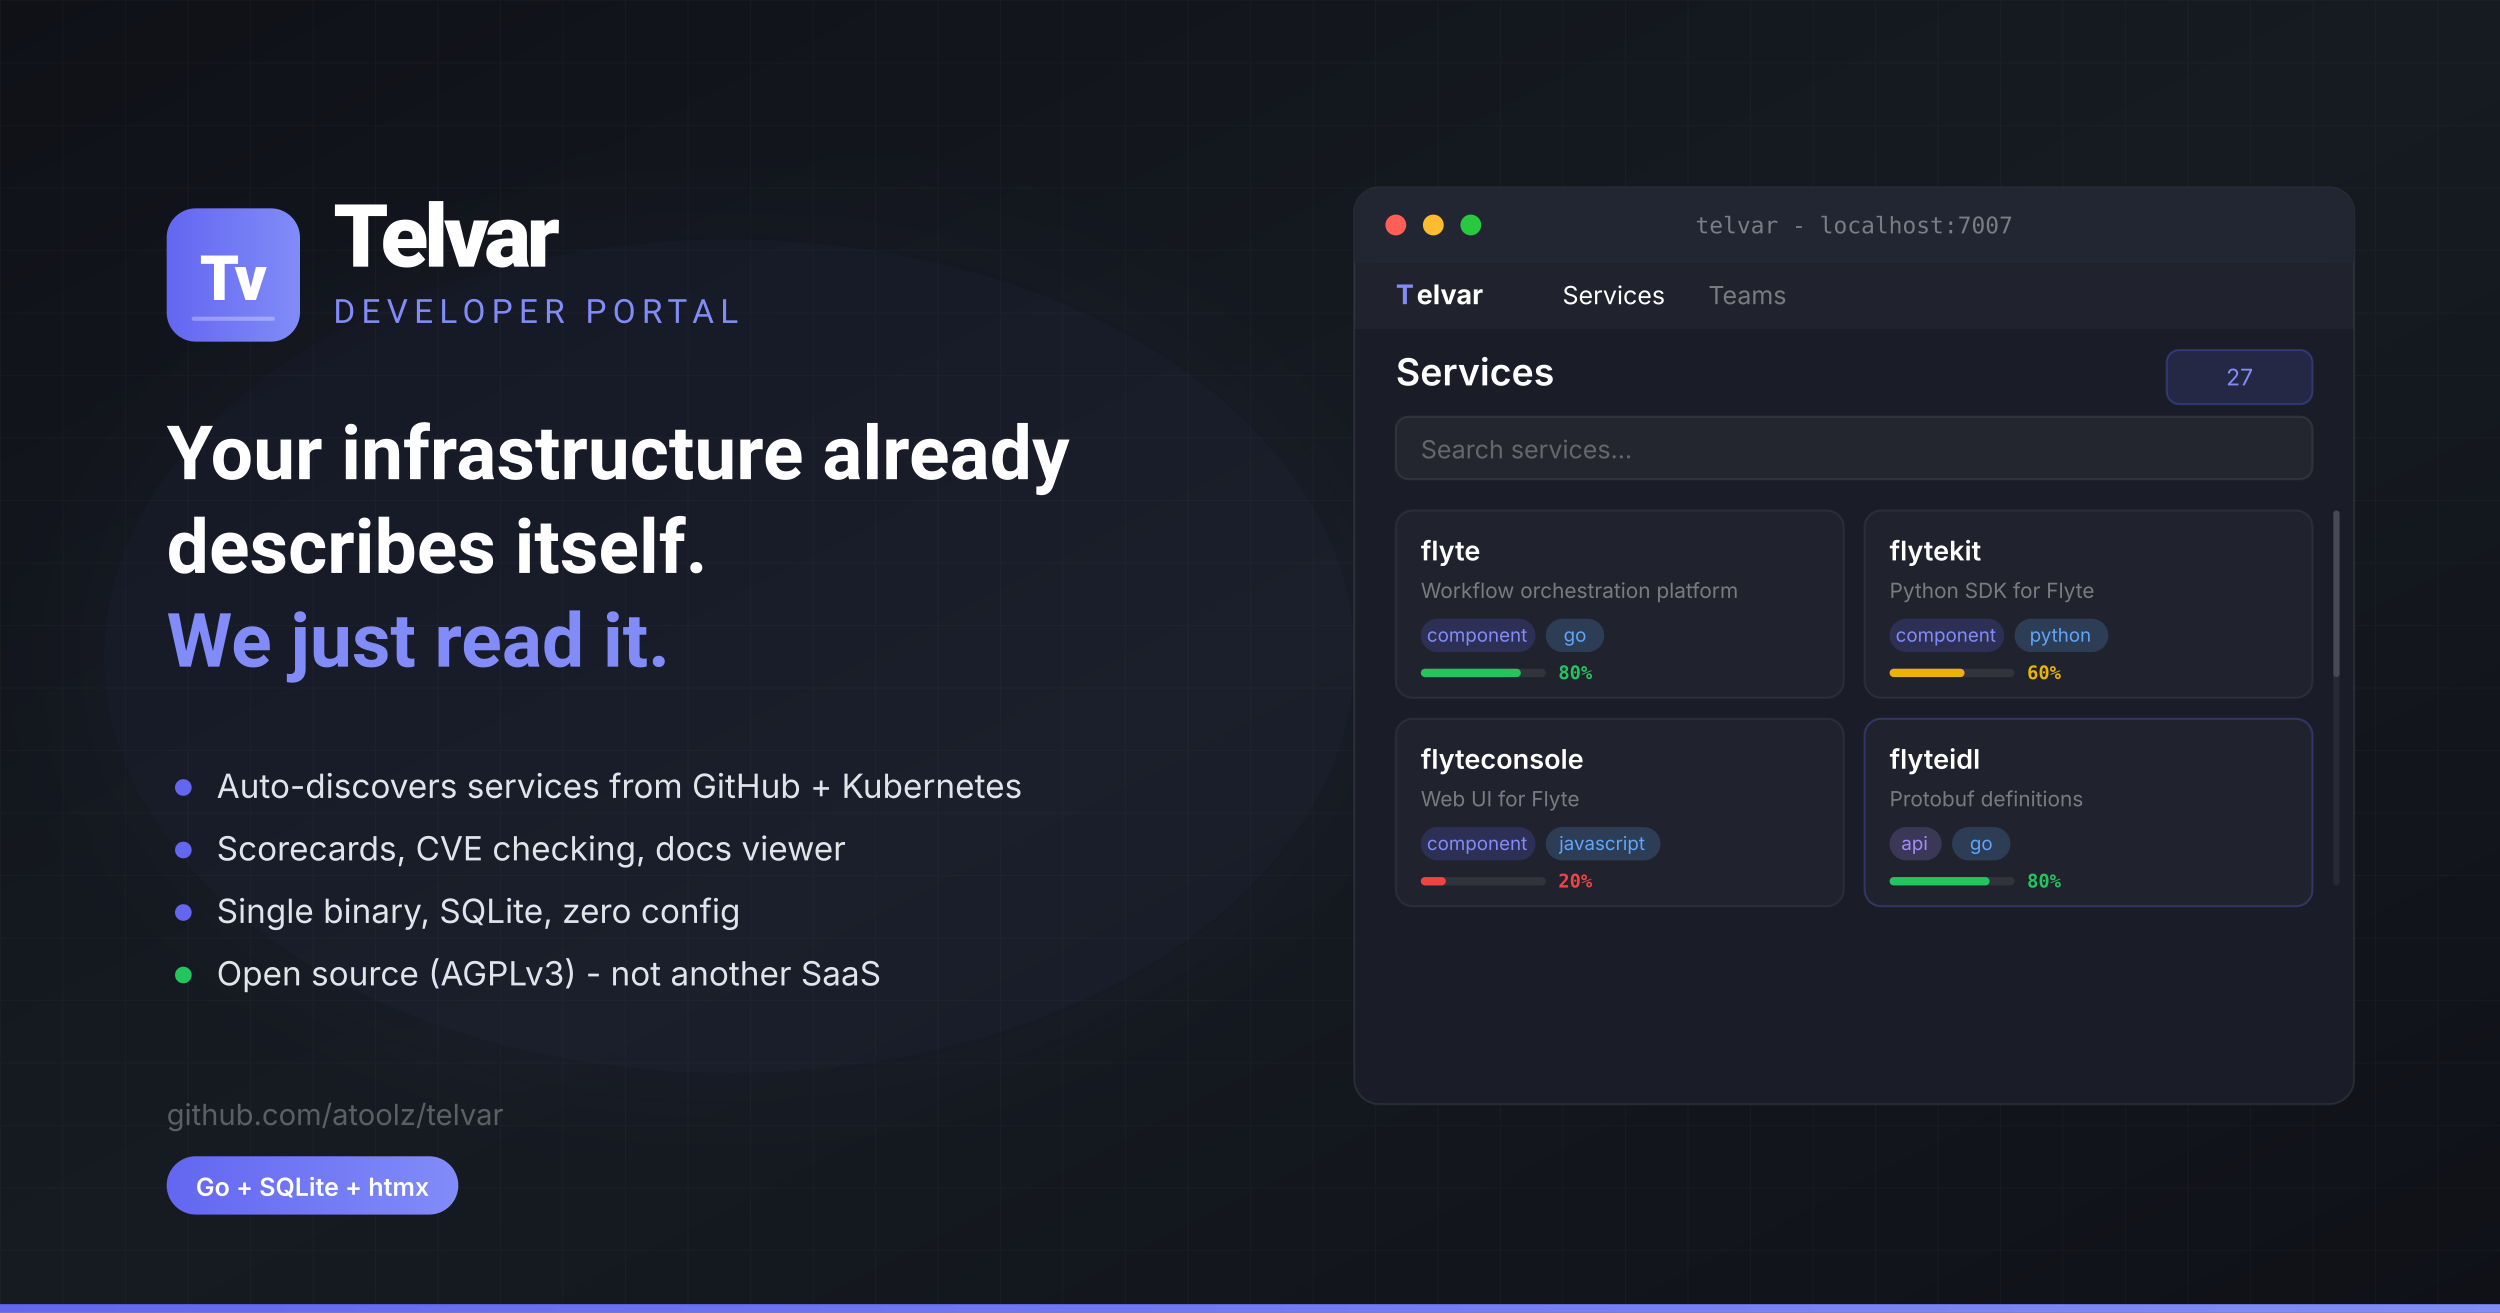
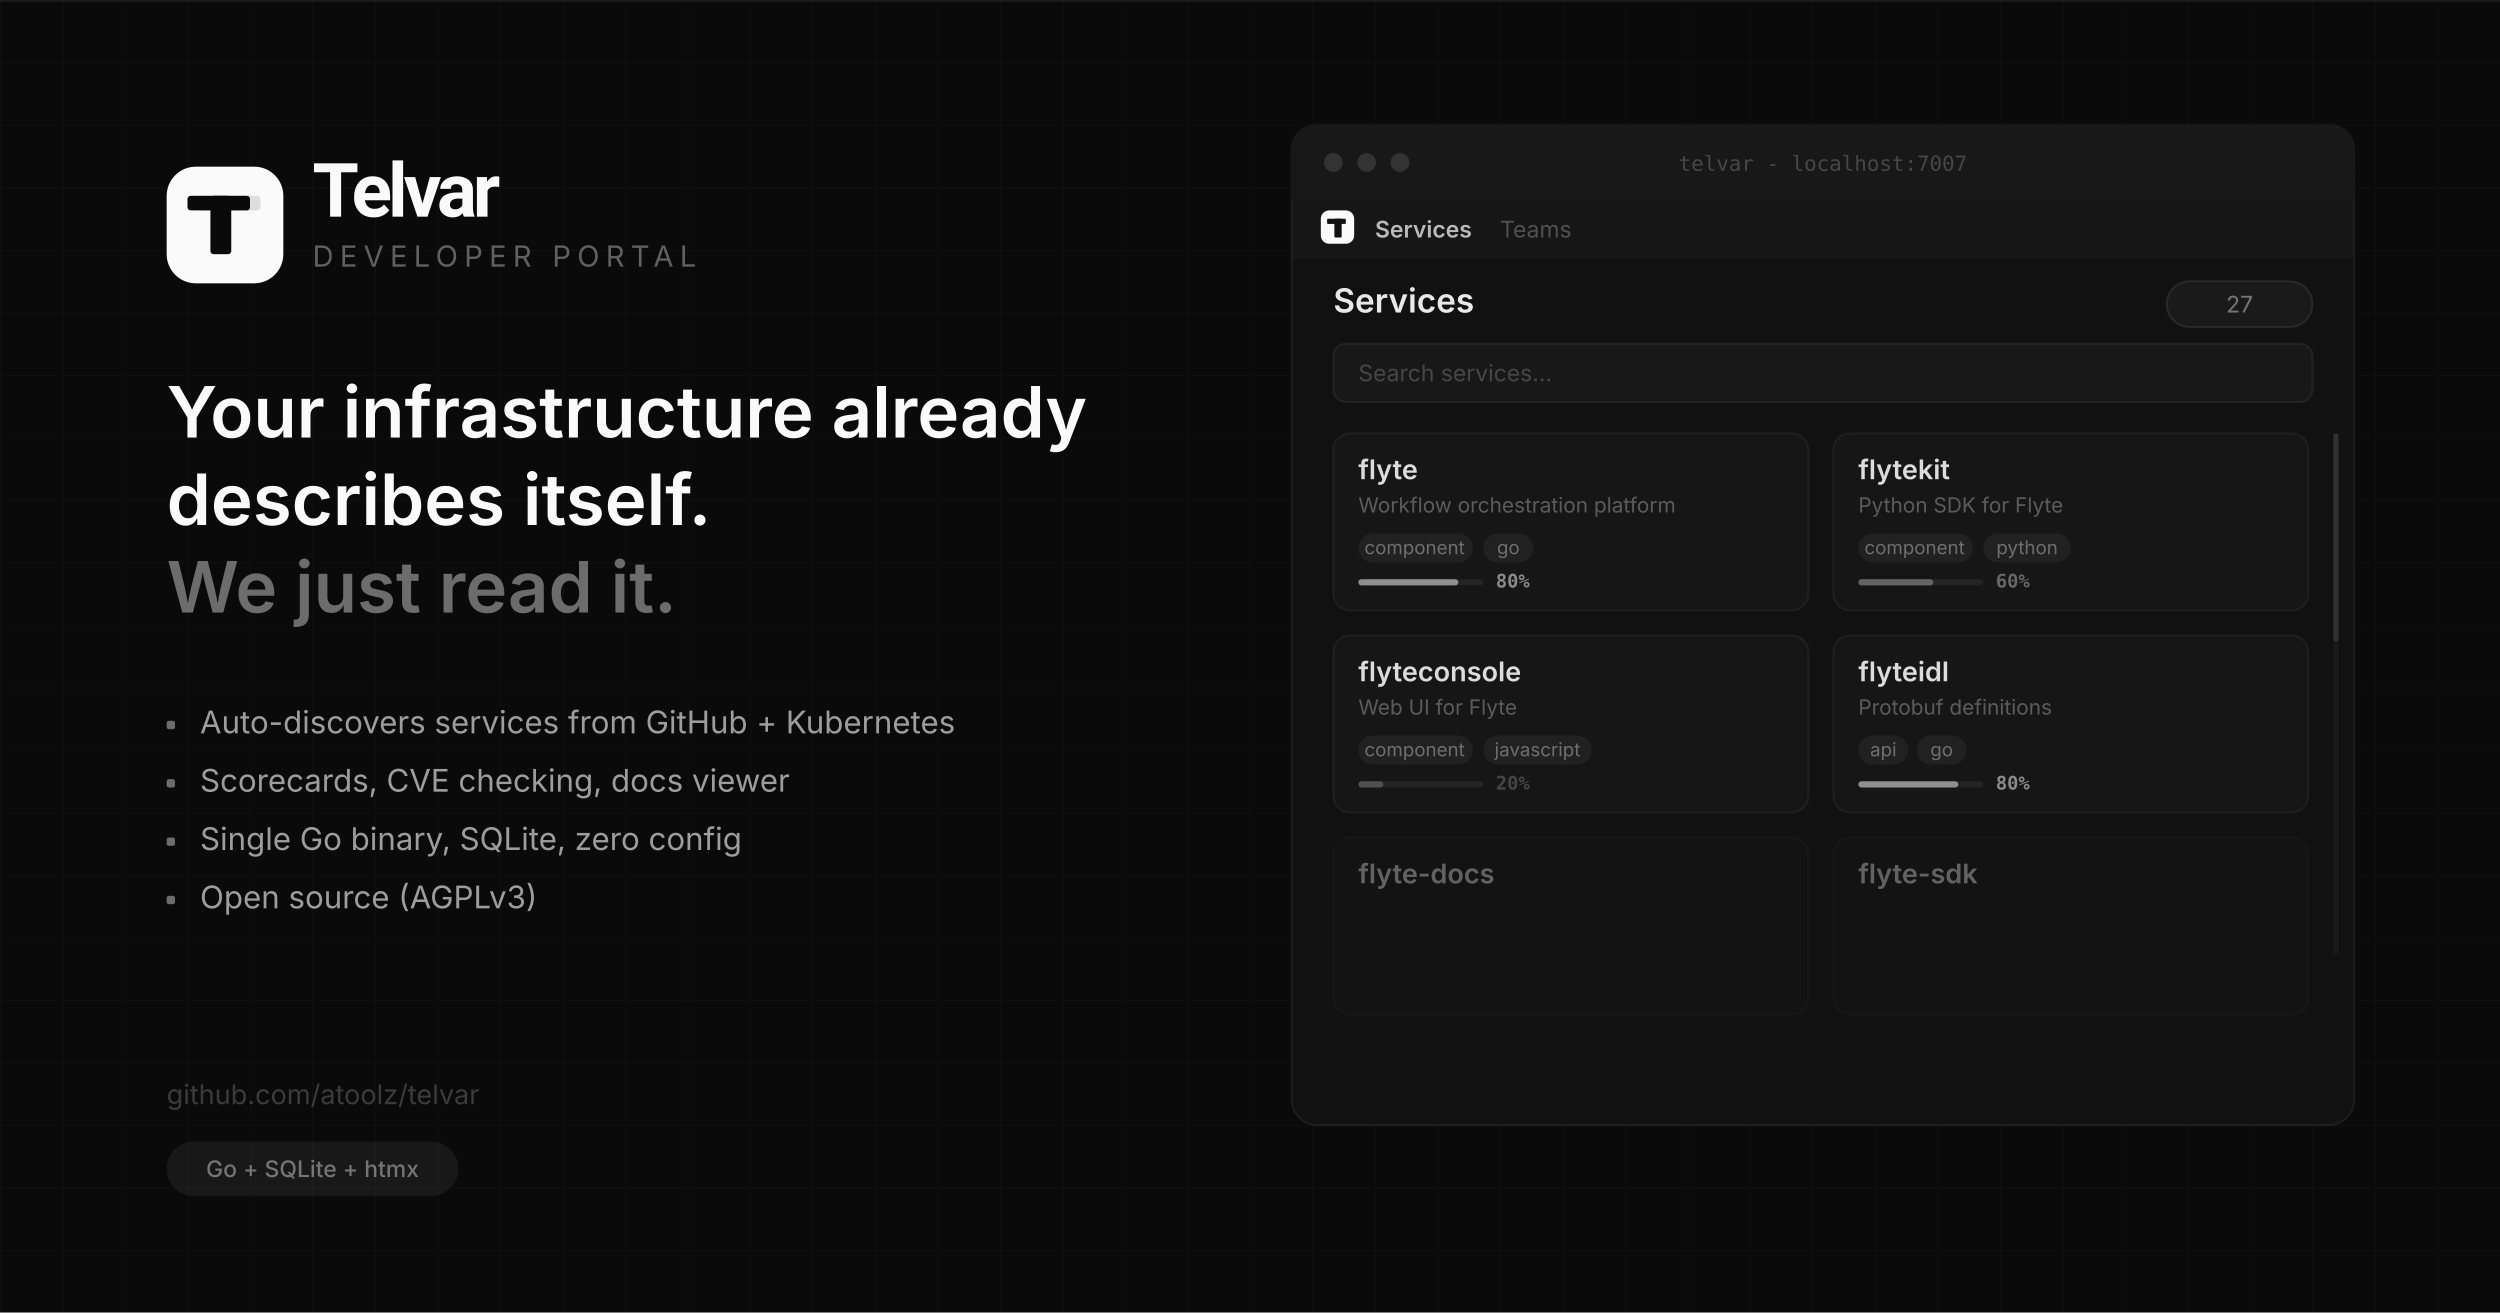
<svg xmlns="http://www.w3.org/2000/svg" width="1200" height="630" viewBox="0 0 1200 630">
  <defs>
-     <linearGradient id="bg" x1="0%" y1="0%" x2="100%" y2="100%">
-       <stop offset="0%" style="stop-color:#0f1117" />
-       <stop offset="50%" style="stop-color:#161b22" />
-       <stop offset="100%" style="stop-color:#0f1117" />
-     </linearGradient>
-     <linearGradient id="accent" x1="0%" y1="0%" x2="100%" y2="0%">
-       <stop offset="0%" style="stop-color:#6366f1" />
-       <stop offset="100%" style="stop-color:#818cf8" />
-     </linearGradient>
-     <linearGradient id="green" x1="0%" y1="0%" x2="100%" y2="0%">
-       <stop offset="0%" style="stop-color:#22c55e" />
-       <stop offset="100%" style="stop-color:#4ade80" />
-     </linearGradient>
-     <filter id="glow">
-       <feGaussianBlur stdDeviation="30" result="blur" />
-       <feMerge>
-         <feMergeNode in="blur" />
-         <feMergeNode in="SourceGraphic" />
-       </feMerge>
-     </filter>
    <pattern id="grid" width="30" height="30" patternUnits="userSpaceOnUse">
-       <path d="M 30 0 L 0 0 0 30" fill="none" stroke="rgba(255,255,255,0.025)" stroke-width="1" />
+       <path d="M 30 0 L 0 0 0 30" fill="none" stroke="rgba(255,255,255,0.02)" stroke-width="1" />
    </pattern>
  </defs>
-   <rect width="1200" height="630" fill="url(#bg)" />
+   <rect width="1200" height="630" fill="#0a0a0a" />
  <rect width="1200" height="630" fill="url(#grid)" />
-   <ellipse cx="350" cy="315" rx="300" ry="200" fill="#6366f1" opacity="0.05" filter="url(#glow)" />
-   <g transform="translate(80, 100)">
-     <rect width="64" height="64" rx="14" fill="url(#accent)" />
-     <text x="32" y="44" text-anchor="middle" font-family="-apple-system,BlinkMacSystemFont,'Segoe UI',Roboto,sans-serif" font-size="30" font-weight="800" fill="white" letter-spacing="-1">Tv</text>
-     <rect x="12" y="52" width="40" height="2" rx="1" fill="rgba(255,255,255,0.3)" />
-     <text x="80" y="28" font-family="-apple-system,BlinkMacSystemFont,'Segoe UI',Roboto,sans-serif" font-size="42" font-weight="800" fill="white" letter-spacing="-2">Telvar</text>
-     <text x="80" y="55" font-family="-apple-system,BlinkMacSystemFont,'Segoe UI',Roboto,sans-serif" font-size="16" font-weight="400" fill="#818cf8" letter-spacing="3">DEVELOPER PORTAL</text>
+   <g transform="translate(80, 80)">
+     <rect width="56" height="56" rx="14" fill="#fafafa" />
+     <rect x="10" y="14" width="30" height="7" rx="1.5" fill="#0a0a0a" />
+     <rect x="21" y="14" width="10" height="28" rx="1.5" fill="#0a0a0a" />
+     <rect x="15" y="14" width="30" height="7" rx="1.5" fill="#0a0a0a" opacity="0.12" />
+     <text x="70" y="24" font-family="-apple-system,BlinkMacSystemFont,'SF Pro Display','Segoe UI',Roboto,sans-serif" font-size="36" font-weight="700" fill="#fafafa" letter-spacing="-2">Telvar</text>
+     <text x="70" y="48" font-family="-apple-system,sans-serif" font-size="14" fill="rgba(255,255,255,0.35)" letter-spacing="3">DEVELOPER PORTAL</text>
  </g>
-   <text x="80" y="230" font-family="-apple-system,BlinkMacSystemFont,'Segoe UI',Roboto,sans-serif" font-size="36" font-weight="700" fill="white">Your infrastructure already</text>
-   <text x="80" y="275" font-family="-apple-system,BlinkMacSystemFont,'Segoe UI',Roboto,sans-serif" font-size="36" font-weight="700" fill="white">describes itself.</text>
-   <text x="80" y="320" font-family="-apple-system,BlinkMacSystemFont,'Segoe UI',Roboto,sans-serif" font-size="36" font-weight="700" fill="#818cf8">We just read it.</text>
-   <g transform="translate(80, 370)">
-     <circle cx="8" cy="8" r="4" fill="#6366f1" />
-     <text x="24" y="13" font-family="-apple-system,sans-serif" font-size="16" fill="#e1e4eb">Auto-discovers services from GitHub + Kubernetes</text>
+   <text x="80" y="210" font-family="-apple-system,BlinkMacSystemFont,'SF Pro Display',sans-serif" font-size="34" font-weight="600" fill="#fafafa">Your infrastructure already</text>
+   <text x="80" y="252" font-family="-apple-system,BlinkMacSystemFont,'SF Pro Display',sans-serif" font-size="34" font-weight="600" fill="#fafafa">describes itself.</text>
+   <text x="80" y="294" font-family="-apple-system,BlinkMacSystemFont,'SF Pro Display',sans-serif" font-size="34" font-weight="600" fill="rgba(255,255,255,0.4)">We just read it.</text>
+   <g transform="translate(80, 340)">
+     <rect width="4" height="4" rx="1" fill="rgba(255,255,255,0.4)" y="6" />
+     <text x="16" y="12" font-family="-apple-system,sans-serif" font-size="15" fill="rgba(255,255,255,0.6)">Auto-discovers services from GitHub + Kubernetes</text>
  </g>
-   <g transform="translate(80, 400)">
-     <circle cx="8" cy="8" r="4" fill="#6366f1" />
-     <text x="24" y="13" font-family="-apple-system,sans-serif" font-size="16" fill="#e1e4eb">Scorecards, CVE checking, docs viewer</text>
+   <g transform="translate(80, 368)">
+     <rect width="4" height="4" rx="1" fill="rgba(255,255,255,0.4)" y="6" />
+     <text x="16" y="12" font-family="-apple-system,sans-serif" font-size="15" fill="rgba(255,255,255,0.6)">Scorecards, CVE checking, docs viewer</text>
  </g>
-   <g transform="translate(80, 430)">
-     <circle cx="8" cy="8" r="4" fill="#6366f1" />
-     <text x="24" y="13" font-family="-apple-system,sans-serif" font-size="16" fill="#e1e4eb">Single binary, SQLite, zero config</text>
+   <g transform="translate(80, 396)">
+     <rect width="4" height="4" rx="1" fill="rgba(255,255,255,0.4)" y="6" />
+     <text x="16" y="12" font-family="-apple-system,sans-serif" font-size="15" fill="rgba(255,255,255,0.6)">Single Go binary, SQLite, zero config</text>
  </g>
-   <g transform="translate(80, 460)">
-     <circle cx="8" cy="8" r="4" fill="#22c55e" />
-     <text x="24" y="13" font-family="-apple-system,sans-serif" font-size="16" fill="#e1e4eb">Open source (AGPLv3) - not another SaaS</text>
+   <g transform="translate(80, 424)">
+     <rect width="4" height="4" rx="1" fill="rgba(255,255,255,0.4)" y="6" />
+     <text x="16" y="12" font-family="-apple-system,sans-serif" font-size="15" fill="rgba(255,255,255,0.6)">Open source (AGPLv3)</text>
  </g>
-   <g transform="translate(650, 90)">
-     <rect width="480" height="440" rx="12" fill="#1a1d27" stroke="rgba(255,255,255,0.08)" stroke-width="1" />
-     <rect width="480" height="36" rx="12" fill="#222633" />
-     <rect y="24" width="480" height="12" fill="#222633" />
-     <circle cx="20" cy="18" r="5" fill="#ff5f57" />
-     <circle cx="38" cy="18" r="5" fill="#febc2e" />
-     <circle cx="56" cy="18" r="5" fill="#28c840" />
-     <text x="240" y="22" text-anchor="middle" font-family="JetBrains Mono,monospace" font-size="11" fill="rgba(255,255,255,0.4)">telvar - localhost:7007</text>
-     <rect y="36" width="480" height="32" fill="rgba(255,255,255,0.03)" />
-     <text x="20" y="56" font-family="-apple-system,sans-serif" font-size="13" font-weight="700" fill="#818cf8">T</text>
-     <text x="30" y="56" font-family="-apple-system,sans-serif" font-size="13" font-weight="700" fill="white">elvar</text>
-     <text x="100" y="56" font-family="-apple-system,sans-serif" font-size="12" fill="white">Services</text>
-     <text x="170" y="56" font-family="-apple-system,sans-serif" font-size="12" fill="rgba(255,255,255,0.4)">Teams</text>
-     <text x="20" y="95" font-family="-apple-system,sans-serif" font-size="18" font-weight="600" fill="white">Services</text>
-     <rect x="390" y="78" width="70" height="26" rx="6" fill="rgba(99,102,241,0.15)" stroke="rgba(99,102,241,0.3)" stroke-width="1" />
-     <text x="425" y="95" text-anchor="middle" font-family="-apple-system,sans-serif" font-size="11" fill="#818cf8">27</text>
-     <rect x="20" y="110" width="440" height="30" rx="6" fill="rgba(255,255,255,0.04)" stroke="rgba(255,255,255,0.08)" stroke-width="1" />
-     <text x="32" y="130" font-family="-apple-system,sans-serif" font-size="12" fill="rgba(255,255,255,0.3)">Search services...</text>
-     <g transform="translate(20, 155)">
-       <rect width="215" height="90" rx="8" fill="rgba(255,255,255,0.03)" stroke="rgba(255,255,255,0.06)" stroke-width="1" />
-       <text x="12" y="24" font-family="-apple-system,sans-serif" font-size="13" font-weight="600" fill="white">flyte</text>
-       <text x="12" y="42" font-family="-apple-system,sans-serif" font-size="10" fill="rgba(255,255,255,0.4)">Workflow orchestration platform</text>
-       <rect x="12" y="52" width="55" height="16" rx="8" fill="rgba(99,102,241,0.2)" />
-       <text x="39" y="63" text-anchor="middle" font-family="-apple-system,sans-serif" font-size="9" fill="#818cf8">component</text>
-       <rect x="72" y="52" width="28" height="16" rx="8" fill="rgba(96,165,250,0.2)" />
-       <text x="86" y="63" text-anchor="middle" font-family="-apple-system,sans-serif" font-size="9" fill="#60a5fa">go</text>
-       <rect x="12" y="76" width="60" height="4" rx="2" fill="rgba(255,255,255,0.08)" />
-       <rect x="12" y="76" width="48" height="4" rx="2" fill="#22c55e" />
-       <text x="78" y="81" font-family="JetBrains Mono,monospace" font-size="9" font-weight="600" fill="#22c55e">80%</text>
+   <g transform="translate(620, 60)">
+     <rect width="510" height="480" rx="12" fill="#111111" stroke="rgba(255,255,255,0.06)" stroke-width="1" />
+     <rect width="510" height="36" rx="12" fill="#181818" />
+     <rect y="24" width="510" height="12" fill="#181818" />
+     <circle cx="20" cy="18" r="4.5" fill="rgba(255,255,255,0.12)" />
+     <circle cx="36" cy="18" r="4.5" fill="rgba(255,255,255,0.12)" />
+     <circle cx="52" cy="18" r="4.5" fill="rgba(255,255,255,0.12)" />
+     <text x="255" y="22" text-anchor="middle" font-family="JetBrains Mono,monospace" font-size="10" fill="rgba(255,255,255,0.2)">telvar - localhost:7007</text>
+     <rect y="36" width="510" height="28" fill="rgba(255,255,255,0.02)" />
+     <rect x="14" y="41" width="16" height="16" rx="4" fill="#fafafa" />
+     <rect x="17" y="45" width="9" height="2.5" rx="0.5" fill="#111" />
+     <rect x="20.5" y="45" width="3.5" height="9" rx="0.5" fill="#111" />
+     <text x="40" y="54" font-family="-apple-system,sans-serif" font-size="11" font-weight="600" fill="rgba(255,255,255,0.7)">Services</text>
+     <text x="100" y="54" font-family="-apple-system,sans-serif" font-size="11" fill="rgba(255,255,255,0.25)">Teams</text>
+     <text x="20" y="90" font-family="-apple-system,sans-serif" font-size="16" font-weight="600" fill="rgba(255,255,255,0.9)">Services</text>
+     <rect x="420" y="75" width="70" height="22" rx="11" fill="rgba(255,255,255,0.04)" stroke="rgba(255,255,255,0.08)" stroke-width="1" />
+     <text x="455" y="90" text-anchor="middle" font-family="-apple-system,sans-serif" font-size="11" fill="rgba(255,255,255,0.4)">27</text>
+     <rect x="20" y="105" width="470" height="28" rx="6" fill="rgba(255,255,255,0.03)" stroke="rgba(255,255,255,0.06)" stroke-width="1" />
+     <text x="32" y="123" font-family="-apple-system,sans-serif" font-size="11" fill="rgba(255,255,255,0.2)">Search services...</text>
+     <g transform="translate(20, 148)">
+       <rect width="228" height="85" rx="8" fill="rgba(255,255,255,0.02)" stroke="rgba(255,255,255,0.05)" stroke-width="1" />
+       <text x="12" y="22" font-family="-apple-system,sans-serif" font-size="13" font-weight="600" fill="rgba(255,255,255,0.85)">flyte</text>
+       <text x="12" y="38" font-family="-apple-system,sans-serif" font-size="10" fill="rgba(255,255,255,0.3)">Workflow orchestration platform</text>
+       <rect x="12" y="48" width="55" height="14" rx="7" fill="rgba(255,255,255,0.05)" />
+       <text x="39" y="58" text-anchor="middle" font-family="-apple-system,sans-serif" font-size="9" fill="rgba(255,255,255,0.35)">component</text>
+       <rect x="72" y="48" width="24" height="14" rx="7" fill="rgba(255,255,255,0.05)" />
+       <text x="84" y="58" text-anchor="middle" font-family="-apple-system,sans-serif" font-size="9" fill="rgba(255,255,255,0.35)">go</text>
+       <rect x="12" y="70" width="60" height="3" rx="1.5" fill="rgba(255,255,255,0.06)" />
+       <rect x="12" y="70" width="48" height="3" rx="1.5" fill="#fafafa" opacity="0.5" />
+       <text x="78" y="74" font-family="JetBrains Mono,monospace" font-size="9" font-weight="600" fill="rgba(255,255,255,0.5)">80%</text>
    </g>
-     <g transform="translate(245, 155)">
-       <rect width="215" height="90" rx="8" fill="rgba(255,255,255,0.03)" stroke="rgba(255,255,255,0.06)" stroke-width="1" />
-       <text x="12" y="24" font-family="-apple-system,sans-serif" font-size="13" font-weight="600" fill="white">flytekit</text>
-       <text x="12" y="42" font-family="-apple-system,sans-serif" font-size="10" fill="rgba(255,255,255,0.4)">Python SDK for Flyte</text>
-       <rect x="12" y="52" width="55" height="16" rx="8" fill="rgba(99,102,241,0.2)" />
-       <text x="39" y="63" text-anchor="middle" font-family="-apple-system,sans-serif" font-size="9" fill="#818cf8">component</text>
-       <rect x="72" y="52" width="45" height="16" rx="8" fill="rgba(96,165,250,0.2)" />
-       <text x="94" y="63" text-anchor="middle" font-family="-apple-system,sans-serif" font-size="9" fill="#60a5fa">python</text>
-       <rect x="12" y="76" width="60" height="4" rx="2" fill="rgba(255,255,255,0.08)" />
-       <rect x="12" y="76" width="36" height="4" rx="2" fill="#eab308" />
-       <text x="78" y="81" font-family="JetBrains Mono,monospace" font-size="9" font-weight="600" fill="#eab308">60%</text>
+     <g transform="translate(260, 148)">
+       <rect width="228" height="85" rx="8" fill="rgba(255,255,255,0.02)" stroke="rgba(255,255,255,0.05)" stroke-width="1" />
+       <text x="12" y="22" font-family="-apple-system,sans-serif" font-size="13" font-weight="600" fill="rgba(255,255,255,0.85)">flytekit</text>
+       <text x="12" y="38" font-family="-apple-system,sans-serif" font-size="10" fill="rgba(255,255,255,0.3)">Python SDK for Flyte</text>
+       <rect x="12" y="48" width="55" height="14" rx="7" fill="rgba(255,255,255,0.05)" />
+       <text x="39" y="58" text-anchor="middle" font-family="-apple-system,sans-serif" font-size="9" fill="rgba(255,255,255,0.35)">component</text>
+       <rect x="72" y="48" width="42" height="14" rx="7" fill="rgba(255,255,255,0.05)" />
+       <text x="93" y="58" text-anchor="middle" font-family="-apple-system,sans-serif" font-size="9" fill="rgba(255,255,255,0.35)">python</text>
+       <rect x="12" y="70" width="60" height="3" rx="1.5" fill="rgba(255,255,255,0.06)" />
+       <rect x="12" y="70" width="36" height="3" rx="1.5" fill="#fafafa" opacity="0.3" />
+       <text x="78" y="74" font-family="JetBrains Mono,monospace" font-size="9" font-weight="600" fill="rgba(255,255,255,0.35)">60%</text>
    </g>
-     <g transform="translate(20, 255)">
-       <rect width="215" height="90" rx="8" fill="rgba(255,255,255,0.03)" stroke="rgba(255,255,255,0.06)" stroke-width="1" />
-       <text x="12" y="24" font-family="-apple-system,sans-serif" font-size="13" font-weight="600" fill="white">flyteconsole</text>
-       <text x="12" y="42" font-family="-apple-system,sans-serif" font-size="10" fill="rgba(255,255,255,0.4)">Web UI for Flyte</text>
-       <rect x="12" y="52" width="55" height="16" rx="8" fill="rgba(99,102,241,0.2)" />
-       <text x="39" y="63" text-anchor="middle" font-family="-apple-system,sans-serif" font-size="9" fill="#818cf8">component</text>
-       <rect x="72" y="52" width="55" height="16" rx="8" fill="rgba(96,165,250,0.2)" />
-       <text x="99" y="63" text-anchor="middle" font-family="-apple-system,sans-serif" font-size="9" fill="#60a5fa">javascript</text>
-       <rect x="12" y="76" width="60" height="4" rx="2" fill="rgba(255,255,255,0.08)" />
-       <rect x="12" y="76" width="12" height="4" rx="2" fill="#ef4444" />
-       <text x="78" y="81" font-family="JetBrains Mono,monospace" font-size="9" font-weight="600" fill="#ef4444">20%</text>
+     <g transform="translate(20, 245)">
+       <rect width="228" height="85" rx="8" fill="rgba(255,255,255,0.02)" stroke="rgba(255,255,255,0.05)" stroke-width="1" />
+       <text x="12" y="22" font-family="-apple-system,sans-serif" font-size="13" font-weight="600" fill="rgba(255,255,255,0.85)">flyteconsole</text>
+       <text x="12" y="38" font-family="-apple-system,sans-serif" font-size="10" fill="rgba(255,255,255,0.3)">Web UI for Flyte</text>
+       <rect x="12" y="48" width="55" height="14" rx="7" fill="rgba(255,255,255,0.05)" />
+       <text x="39" y="58" text-anchor="middle" font-family="-apple-system,sans-serif" font-size="9" fill="rgba(255,255,255,0.35)">component</text>
+       <rect x="72" y="48" width="52" height="14" rx="7" fill="rgba(255,255,255,0.05)" />
+       <text x="98" y="58" text-anchor="middle" font-family="-apple-system,sans-serif" font-size="9" fill="rgba(255,255,255,0.35)">javascript</text>
+       <rect x="12" y="70" width="60" height="3" rx="1.5" fill="rgba(255,255,255,0.06)" />
+       <rect x="12" y="70" width="12" height="3" rx="1.5" fill="#fafafa" opacity="0.2" />
+       <text x="78" y="74" font-family="JetBrains Mono,monospace" font-size="9" font-weight="600" fill="rgba(255,255,255,0.2)">20%</text>
    </g>
-     <g transform="translate(245, 255)">
-       <rect width="215" height="90" rx="8" fill="rgba(255,255,255,0.03)" stroke="rgba(99,102,241,0.3)" stroke-width="1" />
-       <text x="12" y="24" font-family="-apple-system,sans-serif" font-size="13" font-weight="600" fill="white">flyteidl</text>
-       <text x="12" y="42" font-family="-apple-system,sans-serif" font-size="10" fill="rgba(255,255,255,0.4)">Protobuf definitions</text>
-       <rect x="12" y="52" width="25" height="16" rx="8" fill="rgba(168,139,250,0.2)" />
-       <text x="24" y="63" text-anchor="middle" font-family="-apple-system,sans-serif" font-size="9" fill="#a78bfa">api</text>
-       <rect x="42" y="52" width="28" height="16" rx="8" fill="rgba(96,165,250,0.2)" />
-       <text x="56" y="63" text-anchor="middle" font-family="-apple-system,sans-serif" font-size="9" fill="#60a5fa">go</text>
-       <rect x="12" y="76" width="60" height="4" rx="2" fill="rgba(255,255,255,0.08)" />
-       <rect x="12" y="76" width="48" height="4" rx="2" fill="#22c55e" />
-       <text x="78" y="81" font-family="JetBrains Mono,monospace" font-size="9" font-weight="600" fill="#22c55e">80%</text>
+     <g transform="translate(260, 245)">
+       <rect width="228" height="85" rx="8" fill="rgba(255,255,255,0.02)" stroke="rgba(255,255,255,0.05)" stroke-width="1" />
+       <text x="12" y="22" font-family="-apple-system,sans-serif" font-size="13" font-weight="600" fill="rgba(255,255,255,0.85)">flyteidl</text>
+       <text x="12" y="38" font-family="-apple-system,sans-serif" font-size="10" fill="rgba(255,255,255,0.3)">Protobuf definitions</text>
+       <rect x="12" y="48" width="24" height="14" rx="7" fill="rgba(255,255,255,0.05)" />
+       <text x="24" y="58" text-anchor="middle" font-family="-apple-system,sans-serif" font-size="9" fill="rgba(255,255,255,0.35)">api</text>
+       <rect x="40" y="48" width="24" height="14" rx="7" fill="rgba(255,255,255,0.05)" />
+       <text x="52" y="58" text-anchor="middle" font-family="-apple-system,sans-serif" font-size="9" fill="rgba(255,255,255,0.35)">go</text>
+       <rect x="12" y="70" width="60" height="3" rx="1.5" fill="rgba(255,255,255,0.06)" />
+       <rect x="12" y="70" width="48" height="3" rx="1.5" fill="#fafafa" opacity="0.5" />
+       <text x="78" y="74" font-family="JetBrains Mono,monospace" font-size="9" font-weight="600" fill="rgba(255,255,255,0.5)">80%</text>
    </g>
-     <rect x="470" y="155" width="3" height="180" rx="1.5" fill="rgba(255,255,255,0.06)" />
-     <rect x="470" y="155" width="3" height="80" rx="1.5" fill="rgba(255,255,255,0.15)" />
+     <g transform="translate(20, 342)" opacity="0.4">
+       <rect width="228" height="85" rx="8" fill="rgba(255,255,255,0.02)" stroke="rgba(255,255,255,0.05)" stroke-width="1" />
+       <text x="12" y="22" font-family="-apple-system,sans-serif" font-size="13" font-weight="600" fill="rgba(255,255,255,0.85)">flyte-docs</text>
+     </g>
+     <g transform="translate(260, 342)" opacity="0.4">
+       <rect width="228" height="85" rx="8" fill="rgba(255,255,255,0.02)" stroke="rgba(255,255,255,0.05)" stroke-width="1" />
+       <text x="12" y="22" font-family="-apple-system,sans-serif" font-size="13" font-weight="600" fill="rgba(255,255,255,0.85)">flyte-sdk</text>
+     </g>
+     <rect y="400" width="510" height="80" rx="0" fill="url(#fade)" opacity="0.8" />
+     <rect x="500" y="148" width="2.5" height="250" rx="1.25" fill="rgba(255,255,255,0.04)" />
+     <rect x="500" y="148" width="2.5" height="100" rx="1.25" fill="rgba(255,255,255,0.1)" />
  </g>
-   <text x="80" y="540" font-family="-apple-system,sans-serif" font-size="14" fill="rgba(255,255,255,0.3)">github.com/atoolz/telvar</text>
-   <g transform="translate(80, 555)">
-     <rect width="140" height="28" rx="14" fill="url(#accent)" />
-     <text x="70" y="19" text-anchor="middle" font-family="-apple-system,sans-serif" font-size="12" font-weight="600" fill="white">Go + SQLite + htmx</text>
+   <text x="80" y="530" font-family="-apple-system,sans-serif" font-size="13" fill="rgba(255,255,255,0.2)">github.com/atoolz/telvar</text>
+   <g transform="translate(80, 548)">
+     <rect width="140" height="26" rx="13" fill="rgba(255,255,255,0.06)" />
+     <text x="70" y="17" text-anchor="middle" font-family="-apple-system,sans-serif" font-size="11" font-weight="500" fill="rgba(255,255,255,0.4)">Go + SQLite + htmx</text>
  </g>
-   <rect x="0" y="626" width="1200" height="4" fill="url(#accent)" />
+   <rect x="0" y="0" width="1200" height="1" fill="rgba(255,255,255,0.06)" />
</svg>
